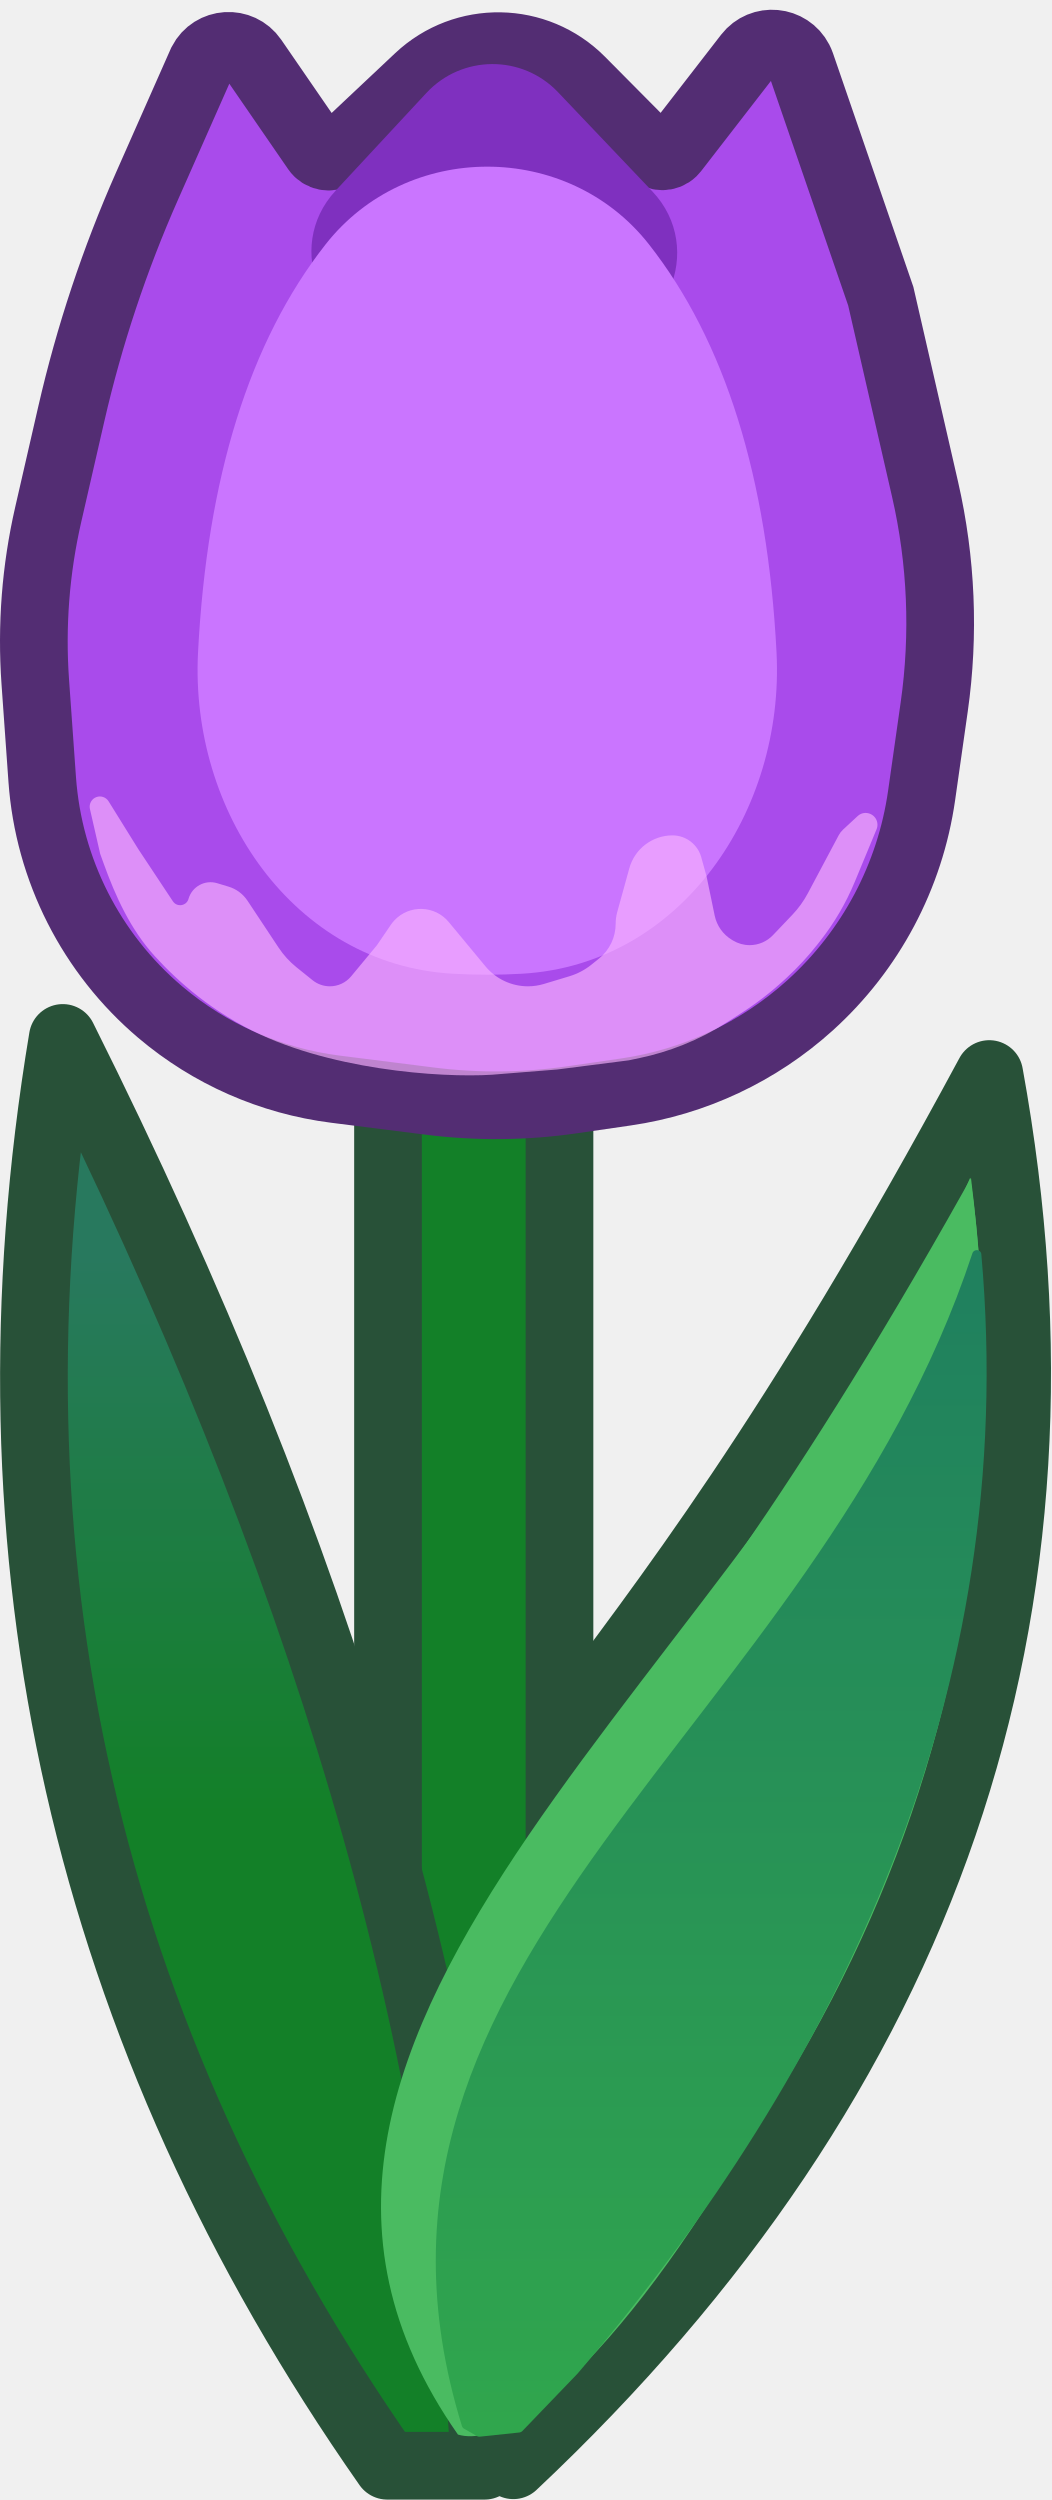
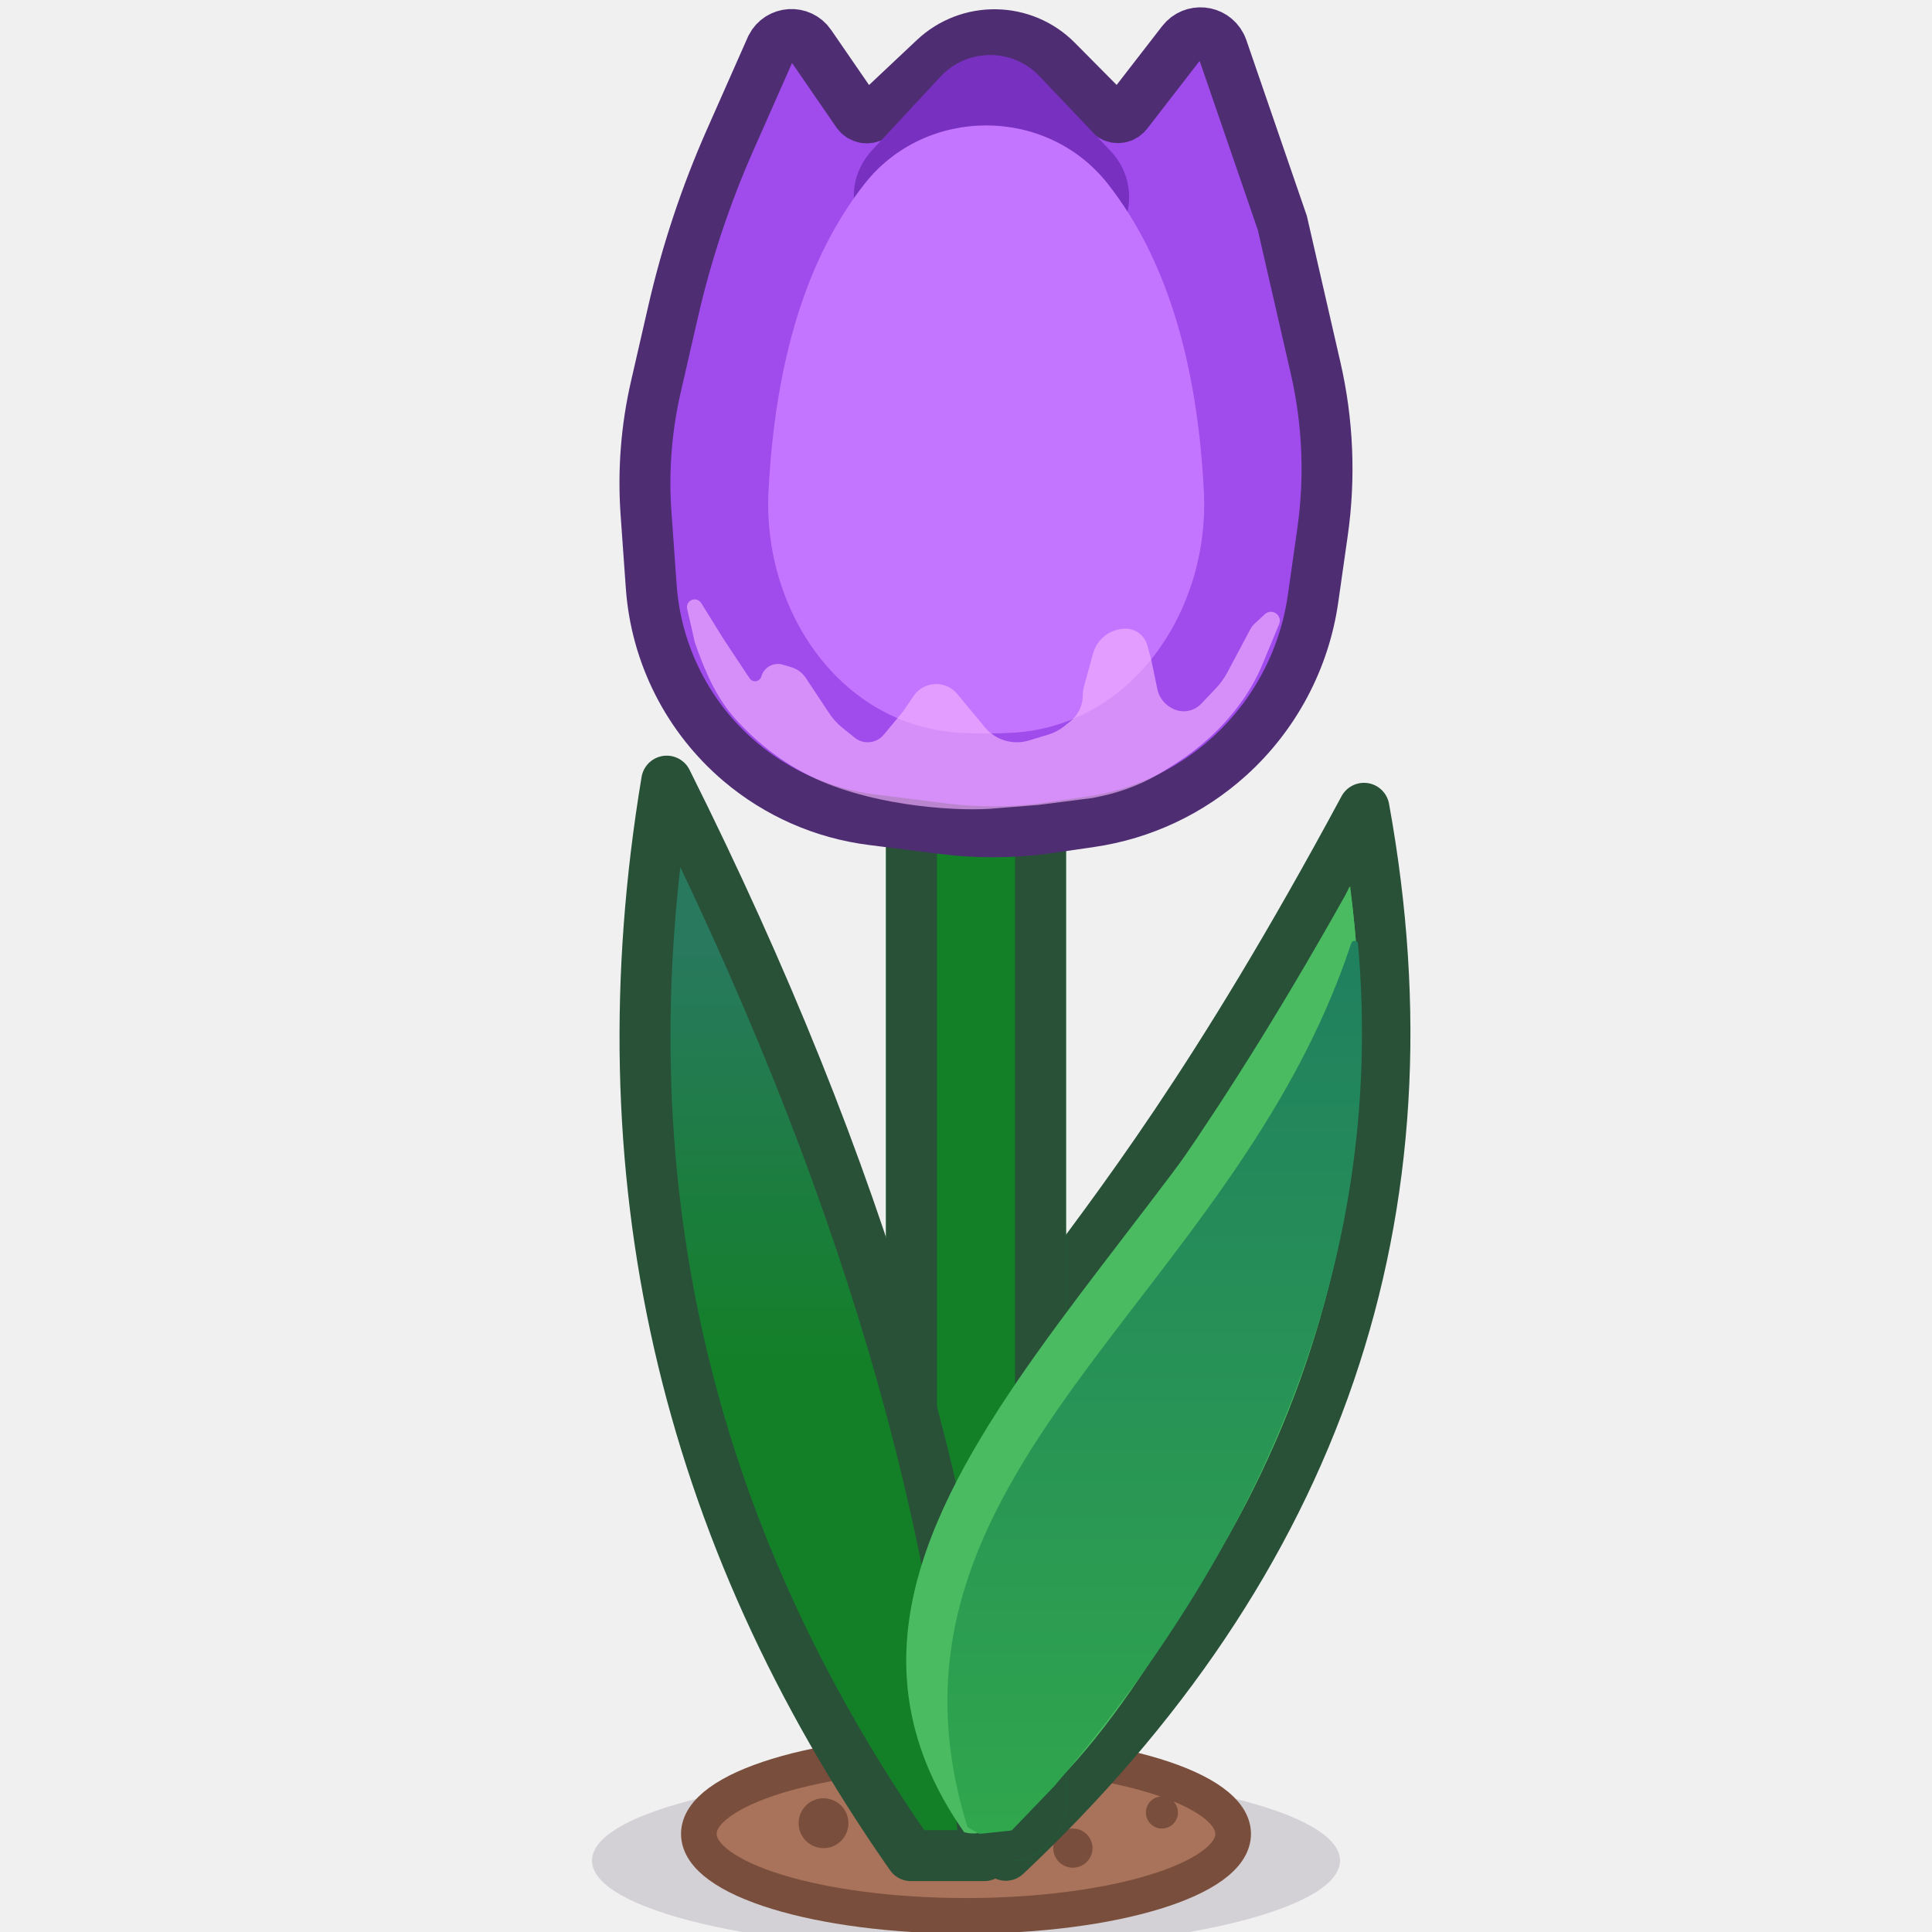
- <svg xmlns="http://www.w3.org/2000/svg" width="233" height="554" viewBox="0 0 233 554" fill="none">
-   <path d="M113.752 546.302C205.7 459.763 240.857 356.998 219.222 238.006C131.481 401 104.481 382 82.481 479L113.752 546.302Z" fill="#4ABB61" stroke="#285138" stroke-width="15" stroke-linecap="round" stroke-linejoin="round" />
-   <path d="M123.983 217.5V531C123.983 536.247 119.73 540.5 114.483 540.5H104.983C94.49 540.5 85.983 531.993 85.983 521.5V217.5H123.983Z" fill="#138028" stroke="#285138" stroke-width="15" />
-   <path d="M85.819 546.407C18.703 450.528 -5.266 345.061 13.909 230.007C71.437 345.061 102.597 450.528 107.391 546.407H85.819Z" fill="url(#paint0_linear_1110_13034)" stroke="#285138" stroke-width="15" stroke-linecap="round" stroke-linejoin="round" />
-   <path d="M101.481 539.5C131.981 548.5 234.981 391 214.981 261C168.98 368.701 37.981 448.831 101.481 539.5Z" fill="#4ABB61" />
-   <path d="M127.981 526C185.998 458.144 226.112 375.059 217.461 277.925C217.364 276.839 215.826 276.69 215.485 277.725C180.572 383.559 70.233 433.418 102.362 537.614C102.437 537.856 102.604 538.07 102.824 538.195L105.701 539.84C105.883 539.944 106.094 539.988 106.302 539.966L115.118 539.038C115.353 539.014 115.571 538.907 115.734 538.737L127.981 526Z" fill="url(#paint1_linear_1110_13034)" />
-   <path d="M10.688 114.012L15.803 91.713C19.779 74.375 25.404 57.458 32.6 41.191L44.731 13.765C47.039 9.293 53.283 8.898 56.135 13.044L70.041 33.253C70.168 33.437 70.312 33.608 70.472 33.763C71.764 35.015 73.813 35.029 75.123 33.796L92.705 17.248C102.903 7.65 118.891 7.926 128.752 17.87L144.4 33.649C145.692 34.952 147.792 34.973 149.11 33.696C149.224 33.585 149.33 33.466 149.428 33.34L165.725 12.287C168.758 8.369 174.833 8.924 177.106 13.327C177.256 13.618 177.385 13.92 177.492 14.23L195.181 65.647L204.997 108.441C208.622 124.247 209.309 140.586 207.024 156.641L204.229 176.272C201.678 194.189 192.931 210.647 179.508 222.785C168.115 233.087 153.915 239.768 138.715 241.977L126.77 243.713C116.326 245.231 105.724 245.329 95.253 244.006L74.341 241.363C60.011 239.552 46.516 233.615 35.498 224.275C20.203 211.309 10.779 192.726 9.355 172.726L7.818 151.123C6.932 138.679 7.899 126.172 10.688 114.012Z" fill="#A94BEB" stroke="#532D73" stroke-width="15" />
-   <path d="M94.5 20.587C102.349 12.139 115.697 12.061 123.644 20.417L144.517 42.365C156.68 55.154 147.523 76.279 129.875 76.147L88.896 75.84C71.502 75.71 62.554 54.971 74.394 42.228L94.5 20.587Z" fill="#7F30BF" />
-   <path d="M100.268 215.776C65.07 213.736 42.074 179.806 43.883 144.595C45.878 105.778 55.298 75.634 72.143 54.165C90.171 31.188 125.791 31.188 143.82 54.165C160.665 75.634 170.085 105.778 172.08 144.595C173.889 179.806 150.893 213.736 115.694 215.776C110.552 216.075 105.41 216.075 100.268 215.776Z" fill="#CA75FF" />
-   <path opacity="0.66" d="M57.745 229.28C47.251 224.458 39.464 217.554 34.293 211.877C28.966 206.031 25.628 198.739 22.95 191.297L22.202 189.219L19.927 179.269C19.672 178.156 20.285 177.028 21.357 176.635C22.365 176.265 23.495 176.654 24.062 177.567L30.645 188.162L38.309 199.726C39.235 201.124 41.38 200.759 41.792 199.133C42.59 196.437 45.429 194.903 48.121 195.716L50.654 196.48C52.373 196.999 53.856 198.102 54.848 199.599L61.75 210.013C62.836 211.651 64.168 213.112 65.698 214.344L69.263 217.213C70.351 218.088 71.706 218.566 73.103 218.566C74.927 218.566 76.656 217.753 77.819 216.348L83.538 209.444L86.613 204.929C86.843 204.591 87.099 204.271 87.378 203.972C90.684 200.425 96.354 200.591 99.447 204.325L103.688 209.444L107.576 214.137C109.9 216.942 113.353 218.566 116.995 218.566C118.192 218.566 119.383 218.39 120.529 218.044L126.192 216.335C127.964 215.8 129.617 214.928 131.06 213.768L132.74 212.416C135.074 210.537 136.432 207.702 136.432 204.705C136.432 203.815 136.552 202.929 136.789 202.071L138.951 194.242L139.458 192.405C140.646 188.102 144.561 185.121 149.026 185.121C152.002 185.121 154.612 187.108 155.404 189.977L156.582 194.242L158.372 202.885C158.836 205.129 160.216 207.077 162.177 208.261L162.44 208.419C163.551 209.09 164.824 209.444 166.122 209.444C168.072 209.444 169.937 208.645 171.282 207.233L175.576 202.724C176.933 201.299 178.09 199.696 179.014 197.959L185.863 185.082C186.111 184.616 186.435 184.195 186.823 183.836L190.047 180.847C191.658 179.353 194.282 180.39 194.438 182.581C194.466 182.987 194.4 183.394 194.245 183.769L189.426 195.397C187.472 200.11 184.882 204.534 181.729 208.545L181.14 209.294C179.071 211.926 176.794 214.388 174.333 216.657L173.883 217.071C170.865 219.853 167.609 222.367 164.153 224.582L161.118 226.528C158.034 228.505 154.77 230.185 151.369 231.547C148.264 232.79 145.057 233.762 141.785 234.452L139.348 234.966L123.481 237L110.981 238C101.481 239 76.422 237.861 57.745 229.28Z" fill="#F7B2FF" />
+ <svg xmlns="http://www.w3.org/2000/svg" width="256" height="256" viewBox="0 0 256 256" fill="none">
+   <g clip-path="url(#clip0_1214_3126)">
+     <path d="M177.56 246.54C177.56 253.06 155.37 258.34 128 258.34C100.63 258.34 78.44 253.06 78.44 246.54C78.44 240.02 100.63 234.74 128 234.74C155.37 234.74 177.56 240.02 177.56 246.54Z" fill="#3E2F45" fill-opacity="0.16" />
+     <path d="M163.4 243C163.4 249 147.55 253.86 128 253.86C108.45 253.86 92.6 249 92.6 243C92.6 237 108.45 232.14 128 232.14C147.55 232.14 163.4 237 163.4 243Z" fill="#A8735A" />
+     <path d="M163.4 243C163.4 249 147.55 253.86 128 253.86C108.45 253.86 92.6 249 92.6 243C92.6 237 108.45 232.14 128 232.14C147.55 232.14 163.4 237 163.4 243Z" stroke-width="4.72" stroke-linecap="round" stroke-linejoin="round" stroke="#7A4E3C" />
+     <path d="M112.42 241.58C112.42 243.41 110.94 244.89 109.12 244.89C107.3 244.89 105.82 243.41 105.82 241.58C105.82 239.76 107.3 238.28 109.12 238.28C110.94 238.28 112.42 239.76 112.42 241.58Z" fill="#7A4E3C" />
+     <path d="M144.76 244.89C144.76 246.32 143.59 247.48 142.16 247.48C140.73 247.48 139.56 246.32 139.56 244.89C139.56 243.45 140.73 242.29 142.16 242.29C143.59 242.29 144.76 243.45 144.76 244.89Z" fill="#7A4E3C" />
+     <path d="M156.08 240.17C156.08 241.34 155.13 242.29 153.96 242.29C152.79 242.29 151.84 241.34 151.84 240.17C151.84 238.99 152.79 238.04 153.96 238.04C155.13 238.04 156.08 238.99 156.08 240.17Z" fill="#7A4E3C" />
+     <path d="M133.272 245.836C174.649 206.893 190.469 160.649 180.733 107.103C141.25 180.45 129.1 171.9 119.2 215.55L133.272 245.836Z" fill="#4ABB61" stroke-width="6.75" stroke-linecap="round" stroke-linejoin="round" stroke="#285138" />
+     <path d="M117.401 94.5H141.251V238.95C141.251 243.175 137.826 246.6 133.601 246.6H129.326C122.74 246.6 117.401 241.261 117.401 234.675V94.5Z" fill="#138028" />
+     <mask id="stroke0_1214_3126" fill="white">
+       <path d="M117.401 94.5H141.251V238.95C141.251 243.175 137.826 246.6 133.601 246.6H129.326C122.74 246.6 117.401 241.261 117.401 234.675V94.5Z" />
+     </mask>
+     <path d="M117.401 94.5H141.251V238.95C141.251 243.175 137.826 246.6 133.601 246.6H129.326C122.74 246.6 117.401 241.261 117.401 234.675V94.5Z" stroke-width="13.5" stroke="#285138" mask="url(#stroke0_1214_3126)" />
+     <path d="M120.702 245.883C90.5 202.737 79.714 155.277 88.343 103.503C114.23 155.277 128.253 202.737 130.41 245.883H120.702Z" fill="url(#paint0_linear_1214_3126)" stroke-width="6.75" stroke-linecap="round" stroke-linejoin="round" stroke="#285138" />
+     <path d="M127.751 242.775C141.476 246.825 187.826 175.95 178.826 117.45C158.126 165.915 99.176 201.974 127.751 242.775Z" fill="#4ABB61" />
+     <path d="M139.675 236.7C165.782 206.165 183.834 168.777 179.941 125.066C179.897 124.577 179.205 124.51 179.051 124.976C163.34 172.602 113.688 195.038 128.146 241.926C128.18 242.035 128.255 242.131 128.354 242.188L129.649 242.928C129.731 242.975 129.825 242.995 129.919 242.985L133.886 242.567C133.992 242.556 134.09 242.508 134.164 242.431L139.675 236.7Z" fill="url(#paint1_linear_1214_3126)" />
+     <path d="M86.893 51.305L89.195 41.271C90.984 33.469 93.515 25.856 96.753 18.536L102.213 6.194C103.251 4.182 106.061 4.004 107.344 5.87L113.602 14.964C113.659 15.047 113.724 15.123 113.796 15.193C114.377 15.757 115.299 15.763 115.889 15.208L123.801 7.762C128.39 3.443 135.584 3.567 140.022 8.041L147.063 15.142C147.645 15.728 148.59 15.738 149.183 15.163C149.234 15.113 149.282 15.06 149.326 15.003L156.66 5.529C158.025 3.766 160.758 4.016 161.781 5.997C161.849 6.128 161.907 6.264 161.955 6.404L169.915 29.541L174.332 48.798C175.963 55.911 176.273 63.264 175.244 70.488L173.986 79.322C172.839 87.385 168.902 94.791 162.862 100.253C157.735 104.889 151.345 107.896 144.505 108.89L139.13 109.671C134.43 110.354 129.659 110.398 124.947 109.803L115.537 108.614C109.088 107.799 103.015 105.127 98.057 100.924C91.175 95.089 86.934 86.727 86.293 77.727L85.601 68.005C85.203 62.405 85.638 56.777 86.893 51.305Z" fill="#A04BEB" stroke-width="6.75" stroke="#4F2D73" />
+     <path d="M124.609 10.164C128.141 6.362 134.147 6.327 137.724 10.088L147.116 19.964C152.59 25.719 148.469 35.226 140.527 35.166L122.087 35.028C114.26 34.969 110.233 25.637 115.561 19.902L124.609 10.164Z" fill="#7730BF" />
+     <path d="M127.205 97.099C111.365 96.181 101.017 80.912 101.831 65.067C102.729 47.6 106.968 34.035 114.548 24.374C122.661 14.034 138.69 14.034 146.803 24.374C154.383 34.035 158.622 47.6 159.52 65.067C160.334 80.912 149.985 96.181 134.146 97.099C131.832 97.233 129.518 97.233 127.205 97.099Z" fill="#C375FF" />
+     <path opacity="0.66" d="M108.069 103.176C103.347 101.006 99.843 97.899 97.516 95.344C95.119 92.713 93.617 89.433 92.412 86.083L92.075 85.148L91.051 80.671C90.936 80.17 91.212 79.662 91.694 79.485C92.148 79.319 92.657 79.494 92.912 79.905L95.874 84.672L99.323 89.876C99.74 90.505 100.705 90.341 100.891 89.61C101.249 88.396 102.527 87.706 103.739 88.072L104.878 88.416C105.652 88.649 106.319 89.146 106.766 89.819L109.872 94.506C110.36 95.243 110.959 95.9 111.648 96.454L113.252 97.745C113.742 98.139 114.352 98.354 114.98 98.354C115.801 98.354 116.579 97.989 117.102 97.356L119.676 94.25L121.06 92.218C121.163 92.066 121.278 91.922 121.404 91.787C122.892 90.191 125.443 90.266 126.835 91.946L128.744 94.25L130.493 96.361C131.539 97.624 133.093 98.354 134.732 98.354C135.271 98.354 135.806 98.275 136.322 98.12L138.87 97.35C139.668 97.11 140.412 96.718 141.061 96.195L141.817 95.587C142.867 94.741 143.478 93.466 143.478 92.117C143.478 91.716 143.532 91.318 143.639 90.931L144.612 87.409L144.84 86.582C145.375 84.645 147.137 83.304 149.145 83.304C150.485 83.304 151.659 84.198 152.016 85.489L152.546 87.409L153.351 91.298C153.56 92.308 154.181 93.184 155.064 93.717L155.182 93.788C155.682 94.09 156.255 94.25 156.839 94.25C157.716 94.25 158.555 93.89 159.161 93.255L161.093 91.225C161.704 90.584 162.224 89.863 162.64 89.081L165.722 83.287C165.834 83.077 165.98 82.888 166.154 82.726L167.605 81.381C168.33 80.709 169.511 81.175 169.581 82.161C169.594 82.344 169.564 82.527 169.494 82.696L167.325 87.928C166.446 90.049 165.281 92.04 163.862 93.845L163.597 94.182C162.666 95.366 161.641 96.474 160.534 97.495L160.331 97.682C158.973 98.934 157.508 100.065 155.953 101.062L154.587 101.937C153.199 102.827 151.73 103.583 150.2 104.196C148.803 104.755 147.36 105.192 145.887 105.503L144.79 105.735L137.651 106.65L132.026 107.1C127.751 107.55 116.474 107.037 108.069 103.176Z" fill="#F2B2FF" />
+   </g>
  <defs>
-     <linearGradient id="paint0_linear_1110_13034" x1="57.454" y1="230.007" x2="57.454" y2="546.407" gradientUnits="userSpaceOnUse">
+     <linearGradient id="paint0_linear_1214_3126" x1="107.938" y1="103.503" x2="107.938" y2="245.883" gradientUnits="userSpaceOnUse">
      <stop offset="0.154" stop-color="#28795E" />
      <stop offset="0.543" stop-color="#138028" />
    </linearGradient>
-     <linearGradient id="paint1_linear_1110_13034" x1="158.973" y1="287.885" x2="158.973" y2="537.857" gradientUnits="userSpaceOnUse">
+     <linearGradient id="paint1_linear_1214_3126" x1="153.621" y1="129.548" x2="153.621" y2="242.035" gradientUnits="userSpaceOnUse">
      <stop stop-color="#20815E" />
      <stop offset="1" stop-color="#30A64D" />
    </linearGradient>
+     <clipPath id="clip0_1214_3126">
+       <rect width="256" height="256" fill="white" />
+     </clipPath>
  </defs>
</svg>
